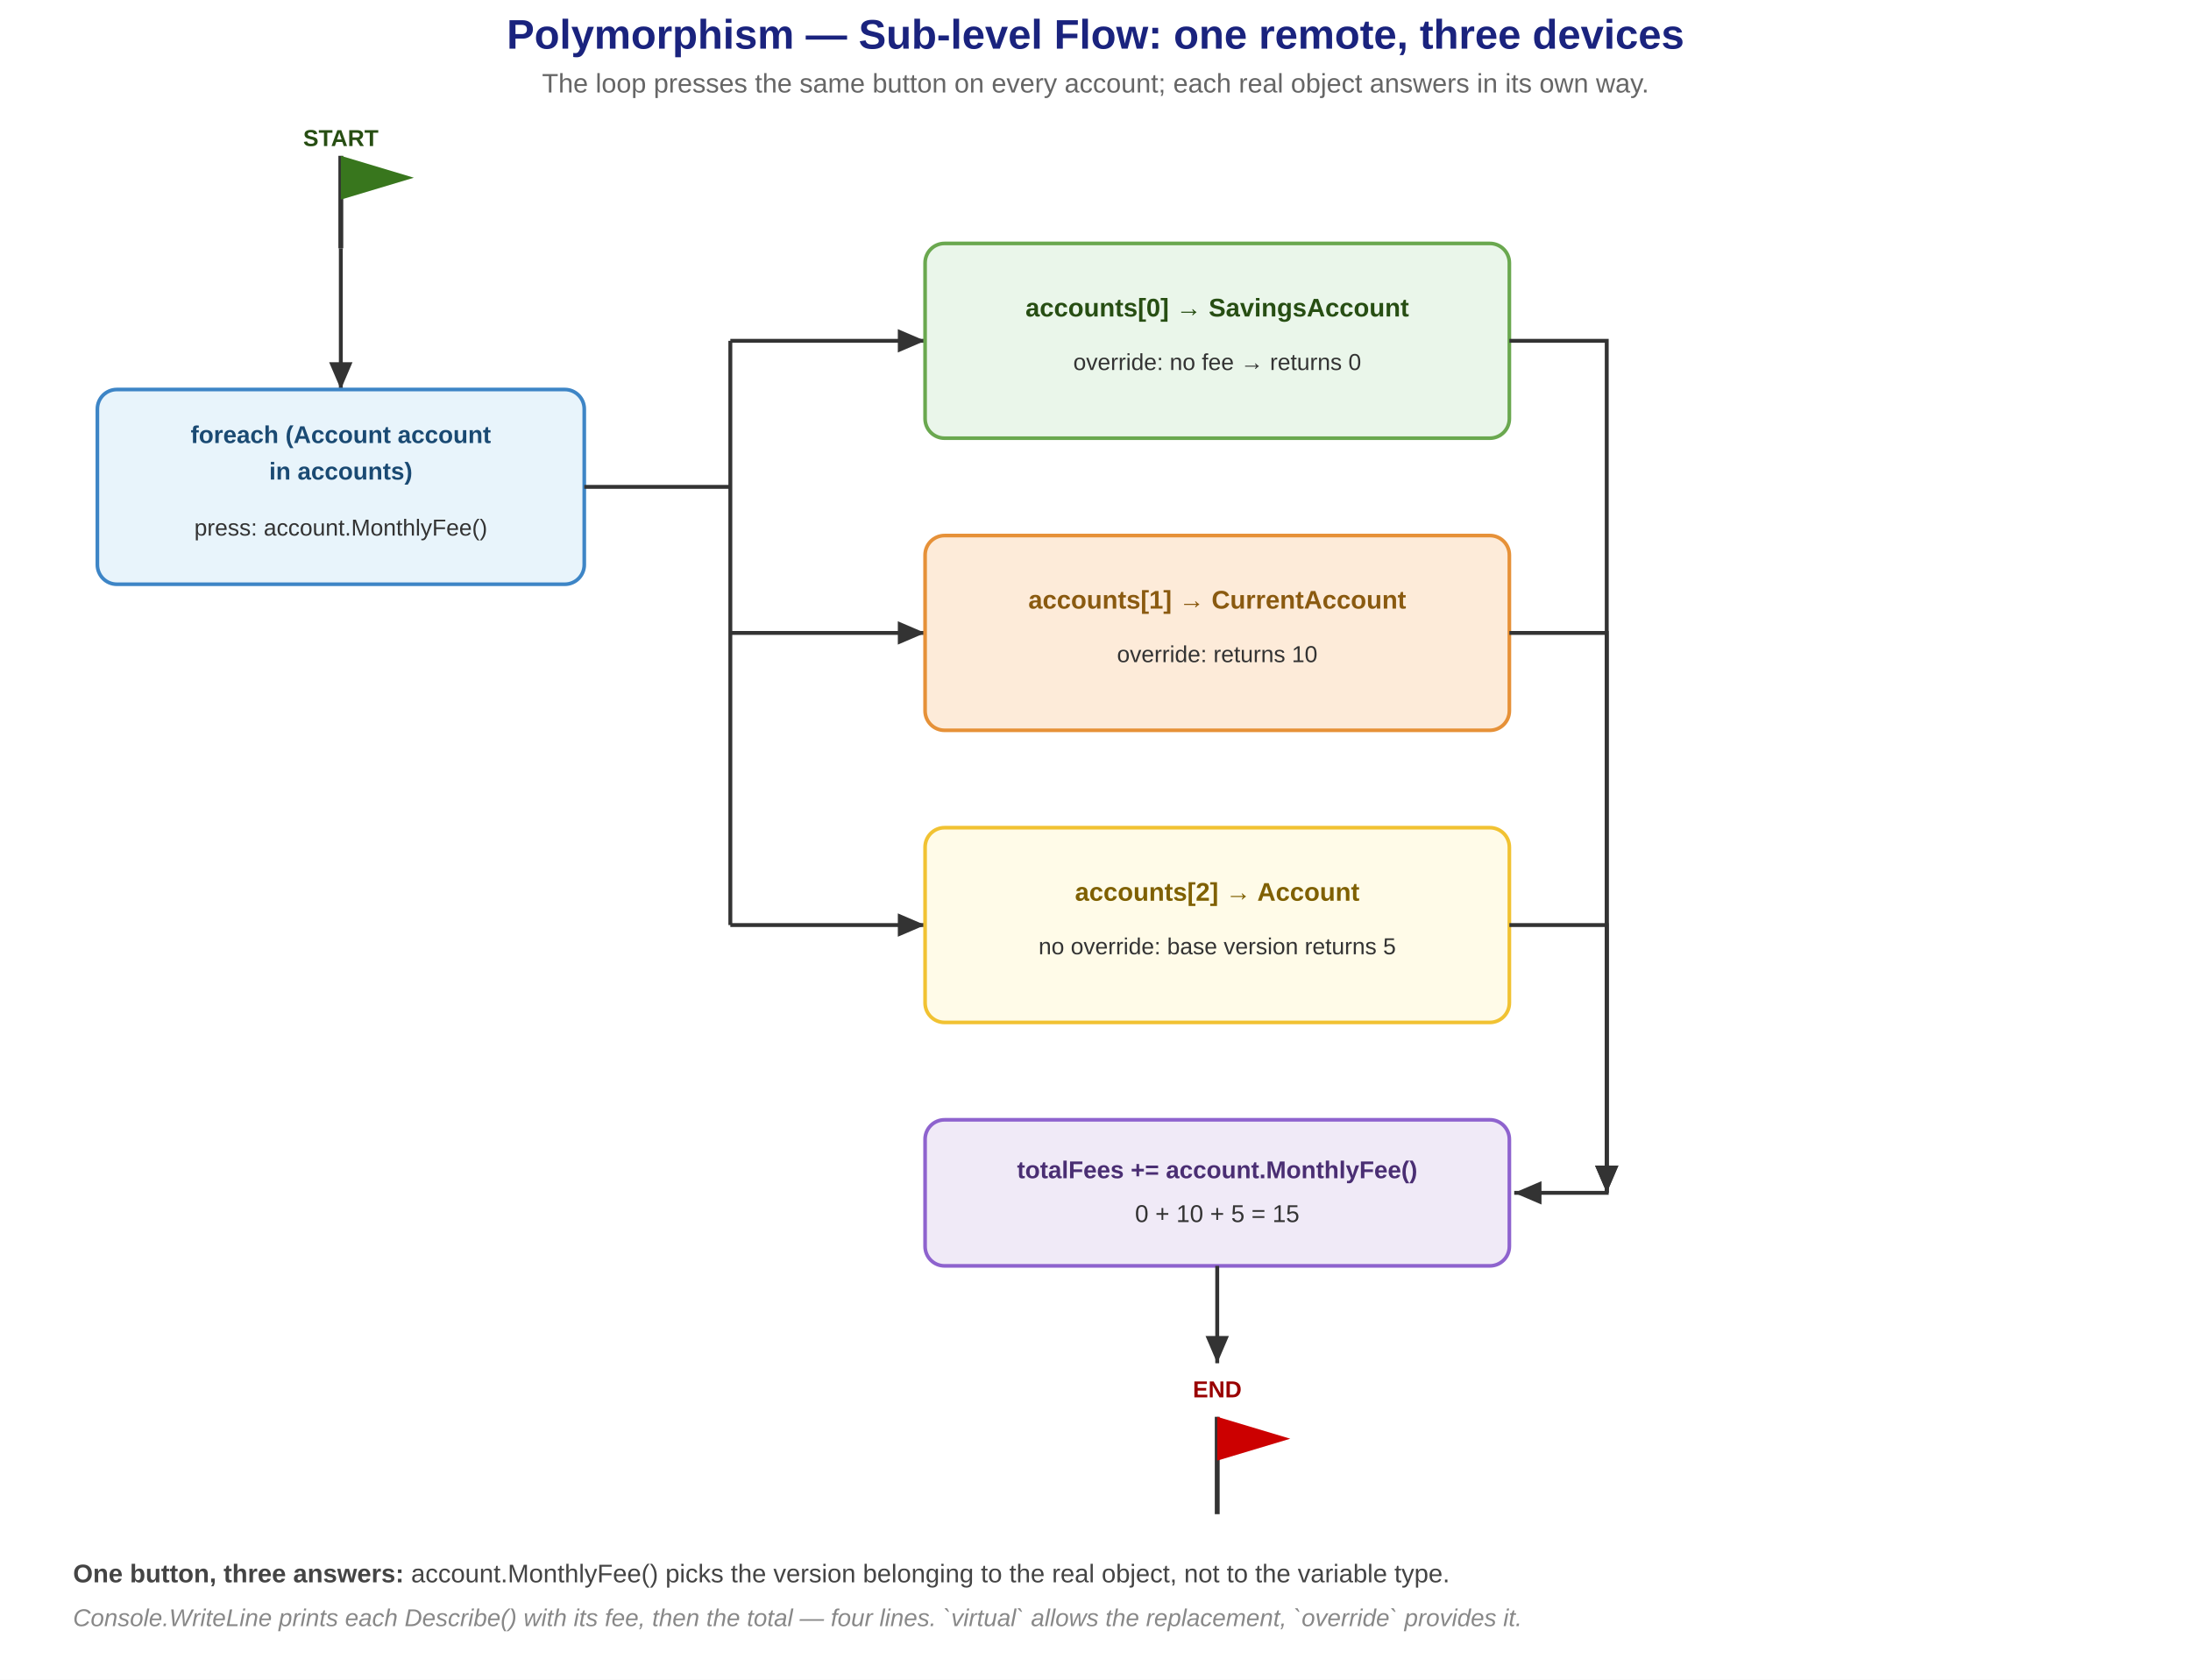
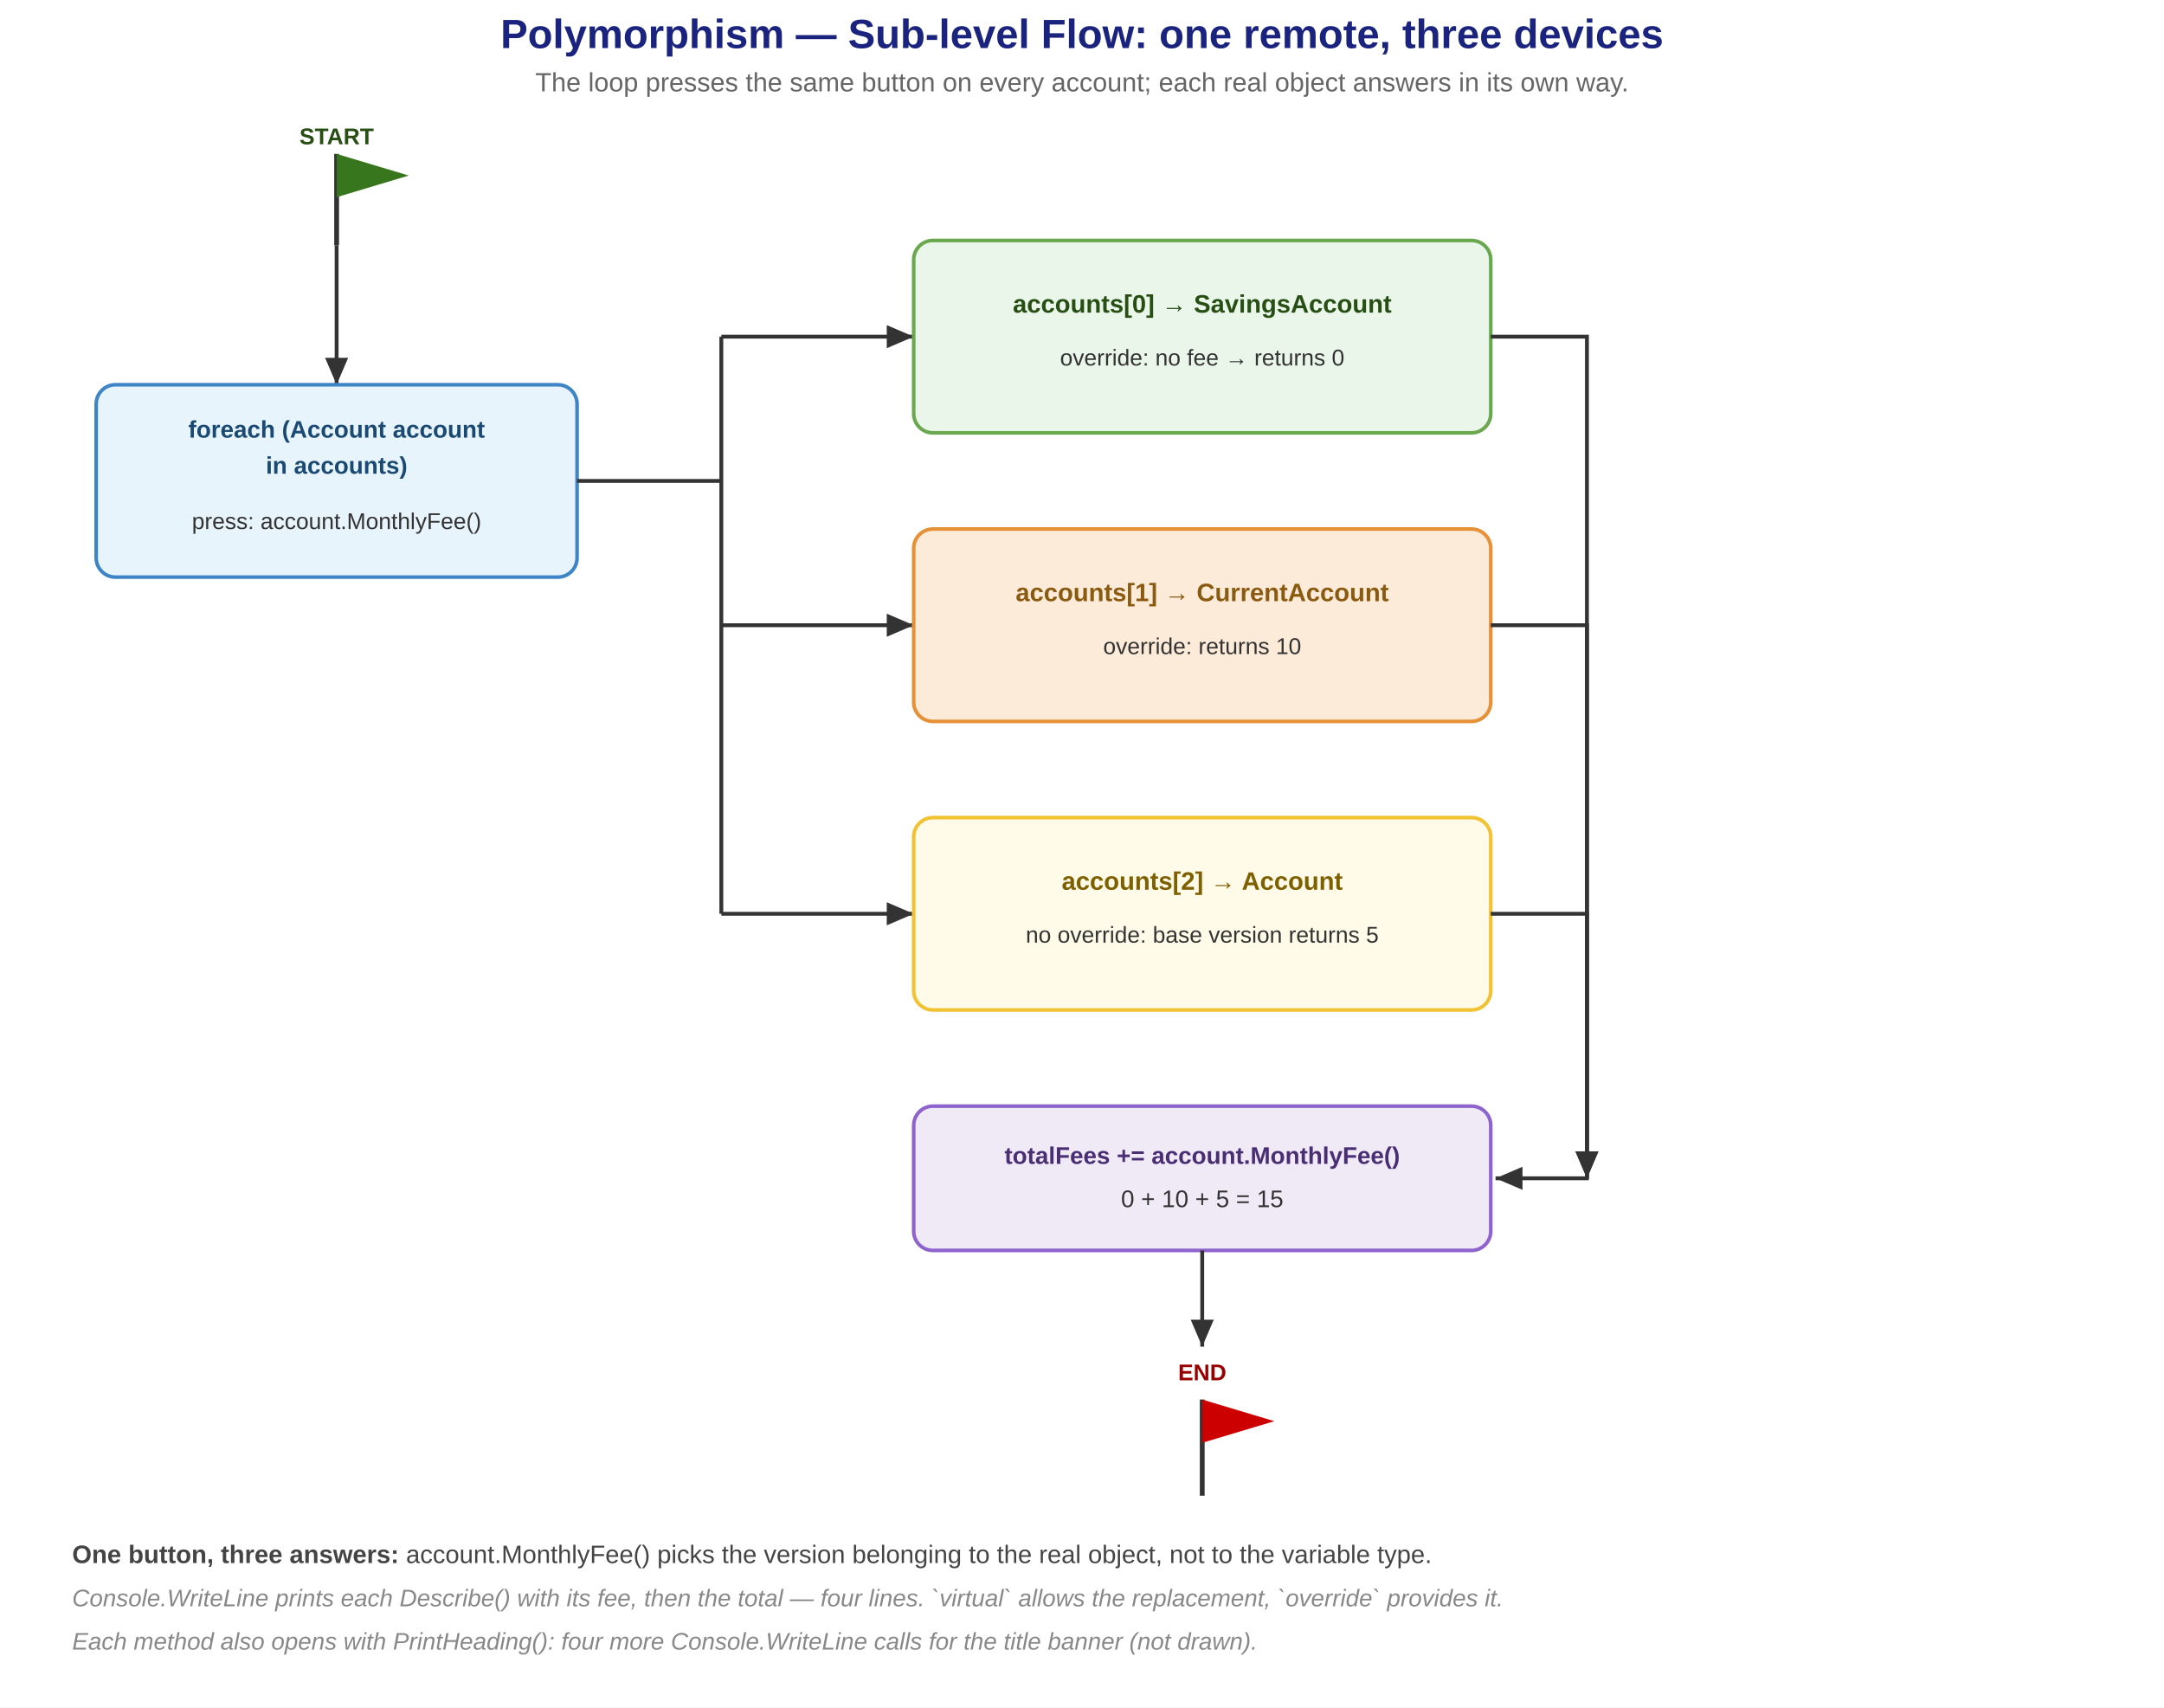
- <svg xmlns="http://www.w3.org/2000/svg" viewBox="0 0 900 690" font-family="Arial, Helvetica, sans-serif">
+ <svg xmlns="http://www.w3.org/2000/svg" viewBox="0 0 900 710" font-family="Arial, Helvetica, sans-serif">
  <defs>
    <marker id="a" markerWidth="9" markerHeight="9" refX="7" refY="3" orient="auto">
      <path d="M0,0 L7,3 L0,6 Z" fill="#333" />
    </marker>
  </defs>
-   <rect x="0" y="0" width="900" height="690" fill="#ffffff" />
+   <rect x="0" y="0" width="900" height="710" fill="#ffffff" />
  <text x="450.0" y="20" text-anchor="middle" font-size="17" font-weight="bold" fill="#1a237e">Polymorphism — Sub-level Flow: one remote, three devices</text>
  <text x="450.0" y="38" text-anchor="middle" font-size="11" fill="#666">The loop presses the same button on every account; each real object answers in its own way.</text>
  <text x="140" y="60" text-anchor="middle" font-size="9.5" font-weight="bold" fill="#274e13">START</text>
  <line x1="140" y1="64" x2="140" y2="102" stroke="#333" stroke-width="2" />
  <polygon points="140,64 140,82 170,73" fill="#38761d" />
  <line x1="140" y1="102" x2="140" y2="160" stroke="#333" stroke-width="1.6" marker-end="url(#a)" />
  <rect x="40" y="160" width="200" height="80" rx="8" fill="#e8f4fb" stroke="#3d85c6" stroke-width="1.5" />
  <text x="140" y="182" text-anchor="middle" font-size="10" font-weight="bold" fill="#1a4a73">foreach (Account account</text>
  <text x="140" y="197" text-anchor="middle" font-size="10" font-weight="bold" fill="#1a4a73">in accounts)</text>
  <text x="140" y="220" text-anchor="middle" font-size="9.5" fill="#333">press: account.MonthlyFee()</text>
  <line x1="240" y1="200" x2="300" y2="200" stroke="#333" stroke-width="1.6" />
  <line x1="300" y1="140" x2="300" y2="380" stroke="#333" stroke-width="1.6" />
  <line x1="300" y1="140" x2="380" y2="140" stroke="#333" stroke-width="1.6" marker-end="url(#a)" />
  <rect x="380" y="100" width="240" height="80" rx="8" fill="#eaf6ea" stroke="#6aa84f" stroke-width="1.5" />
  <text x="500" y="130" text-anchor="middle" font-size="10.5" font-weight="bold" fill="#274e13">accounts[0] → SavingsAccount</text>
  <text x="500" y="152" text-anchor="middle" font-size="9.5" fill="#333">override: no fee → returns 0</text>
  <line x1="300" y1="260" x2="380" y2="260" stroke="#333" stroke-width="1.6" marker-end="url(#a)" />
  <rect x="380" y="220" width="240" height="80" rx="8" fill="#fdebd9" stroke="#e69138" stroke-width="1.5" />
  <text x="500" y="250" text-anchor="middle" font-size="10.5" font-weight="bold" fill="#8a5a10">accounts[1] → CurrentAccount</text>
  <text x="500" y="272" text-anchor="middle" font-size="9.5" fill="#333">override: returns 10</text>
  <line x1="300" y1="380" x2="380" y2="380" stroke="#333" stroke-width="1.6" marker-end="url(#a)" />
  <rect x="380" y="340" width="240" height="80" rx="8" fill="#fffbe8" stroke="#f1c232" stroke-width="1.5" />
  <text x="500" y="370" text-anchor="middle" font-size="10.5" font-weight="bold" fill="#7f6000">accounts[2] → Account</text>
  <text x="500" y="392" text-anchor="middle" font-size="9.5" fill="#333">no override: base version returns 5</text>
  <polyline points="620,140 660,140 660,490 622,490" fill="none" stroke="#333" stroke-width="1.6" marker-end="url(#a)" />
  <polyline points="620,260 660,260 660,490" fill="none" stroke="#333" stroke-width="1.6" marker-end="url(#a)" />
  <polyline points="620,380 660,380 660,490" fill="none" stroke="#333" stroke-width="1.6" marker-end="url(#a)" />
  <rect x="380" y="460" width="240" height="60" rx="8" fill="#f0eaf7" stroke="#8e63ce" stroke-width="1.5" />
  <text x="500" y="484" text-anchor="middle" font-size="10" font-weight="bold" fill="#4a2e73">totalFees += account.MonthlyFee()</text>
  <text x="500" y="502" text-anchor="middle" font-size="10" fill="#333">0 + 10 + 5 = 15</text>
  <line x1="500" y1="520" x2="500" y2="560" stroke="#333" stroke-width="1.6" marker-end="url(#a)" />
  <text x="500" y="574" text-anchor="middle" font-size="9.5" font-weight="bold" fill="#990000">END</text>
  <line x1="500" y1="582" x2="500" y2="622" stroke="#333" stroke-width="2" />
  <polygon points="500,582 500,600 530,591" fill="#cc0000" />
  <text x="30" y="650" font-size="10.5" fill="#444">
    <tspan font-weight="bold">One button, three answers:</tspan> account.MonthlyFee() picks the version belonging to the real object, not to the variable type.</text>
  <text x="30" y="668" font-size="10" font-style="italic" fill="#888">Console.WriteLine prints each Describe() with its fee, then the total — four lines. `virtual` allows the replacement, `override` provides it.</text>
+   <text x="30" y="686" font-size="10" font-style="italic" fill="#888">Each method also opens with PrintHeading(): four more Console.WriteLine calls for the title banner (not drawn).</text>
</svg>
